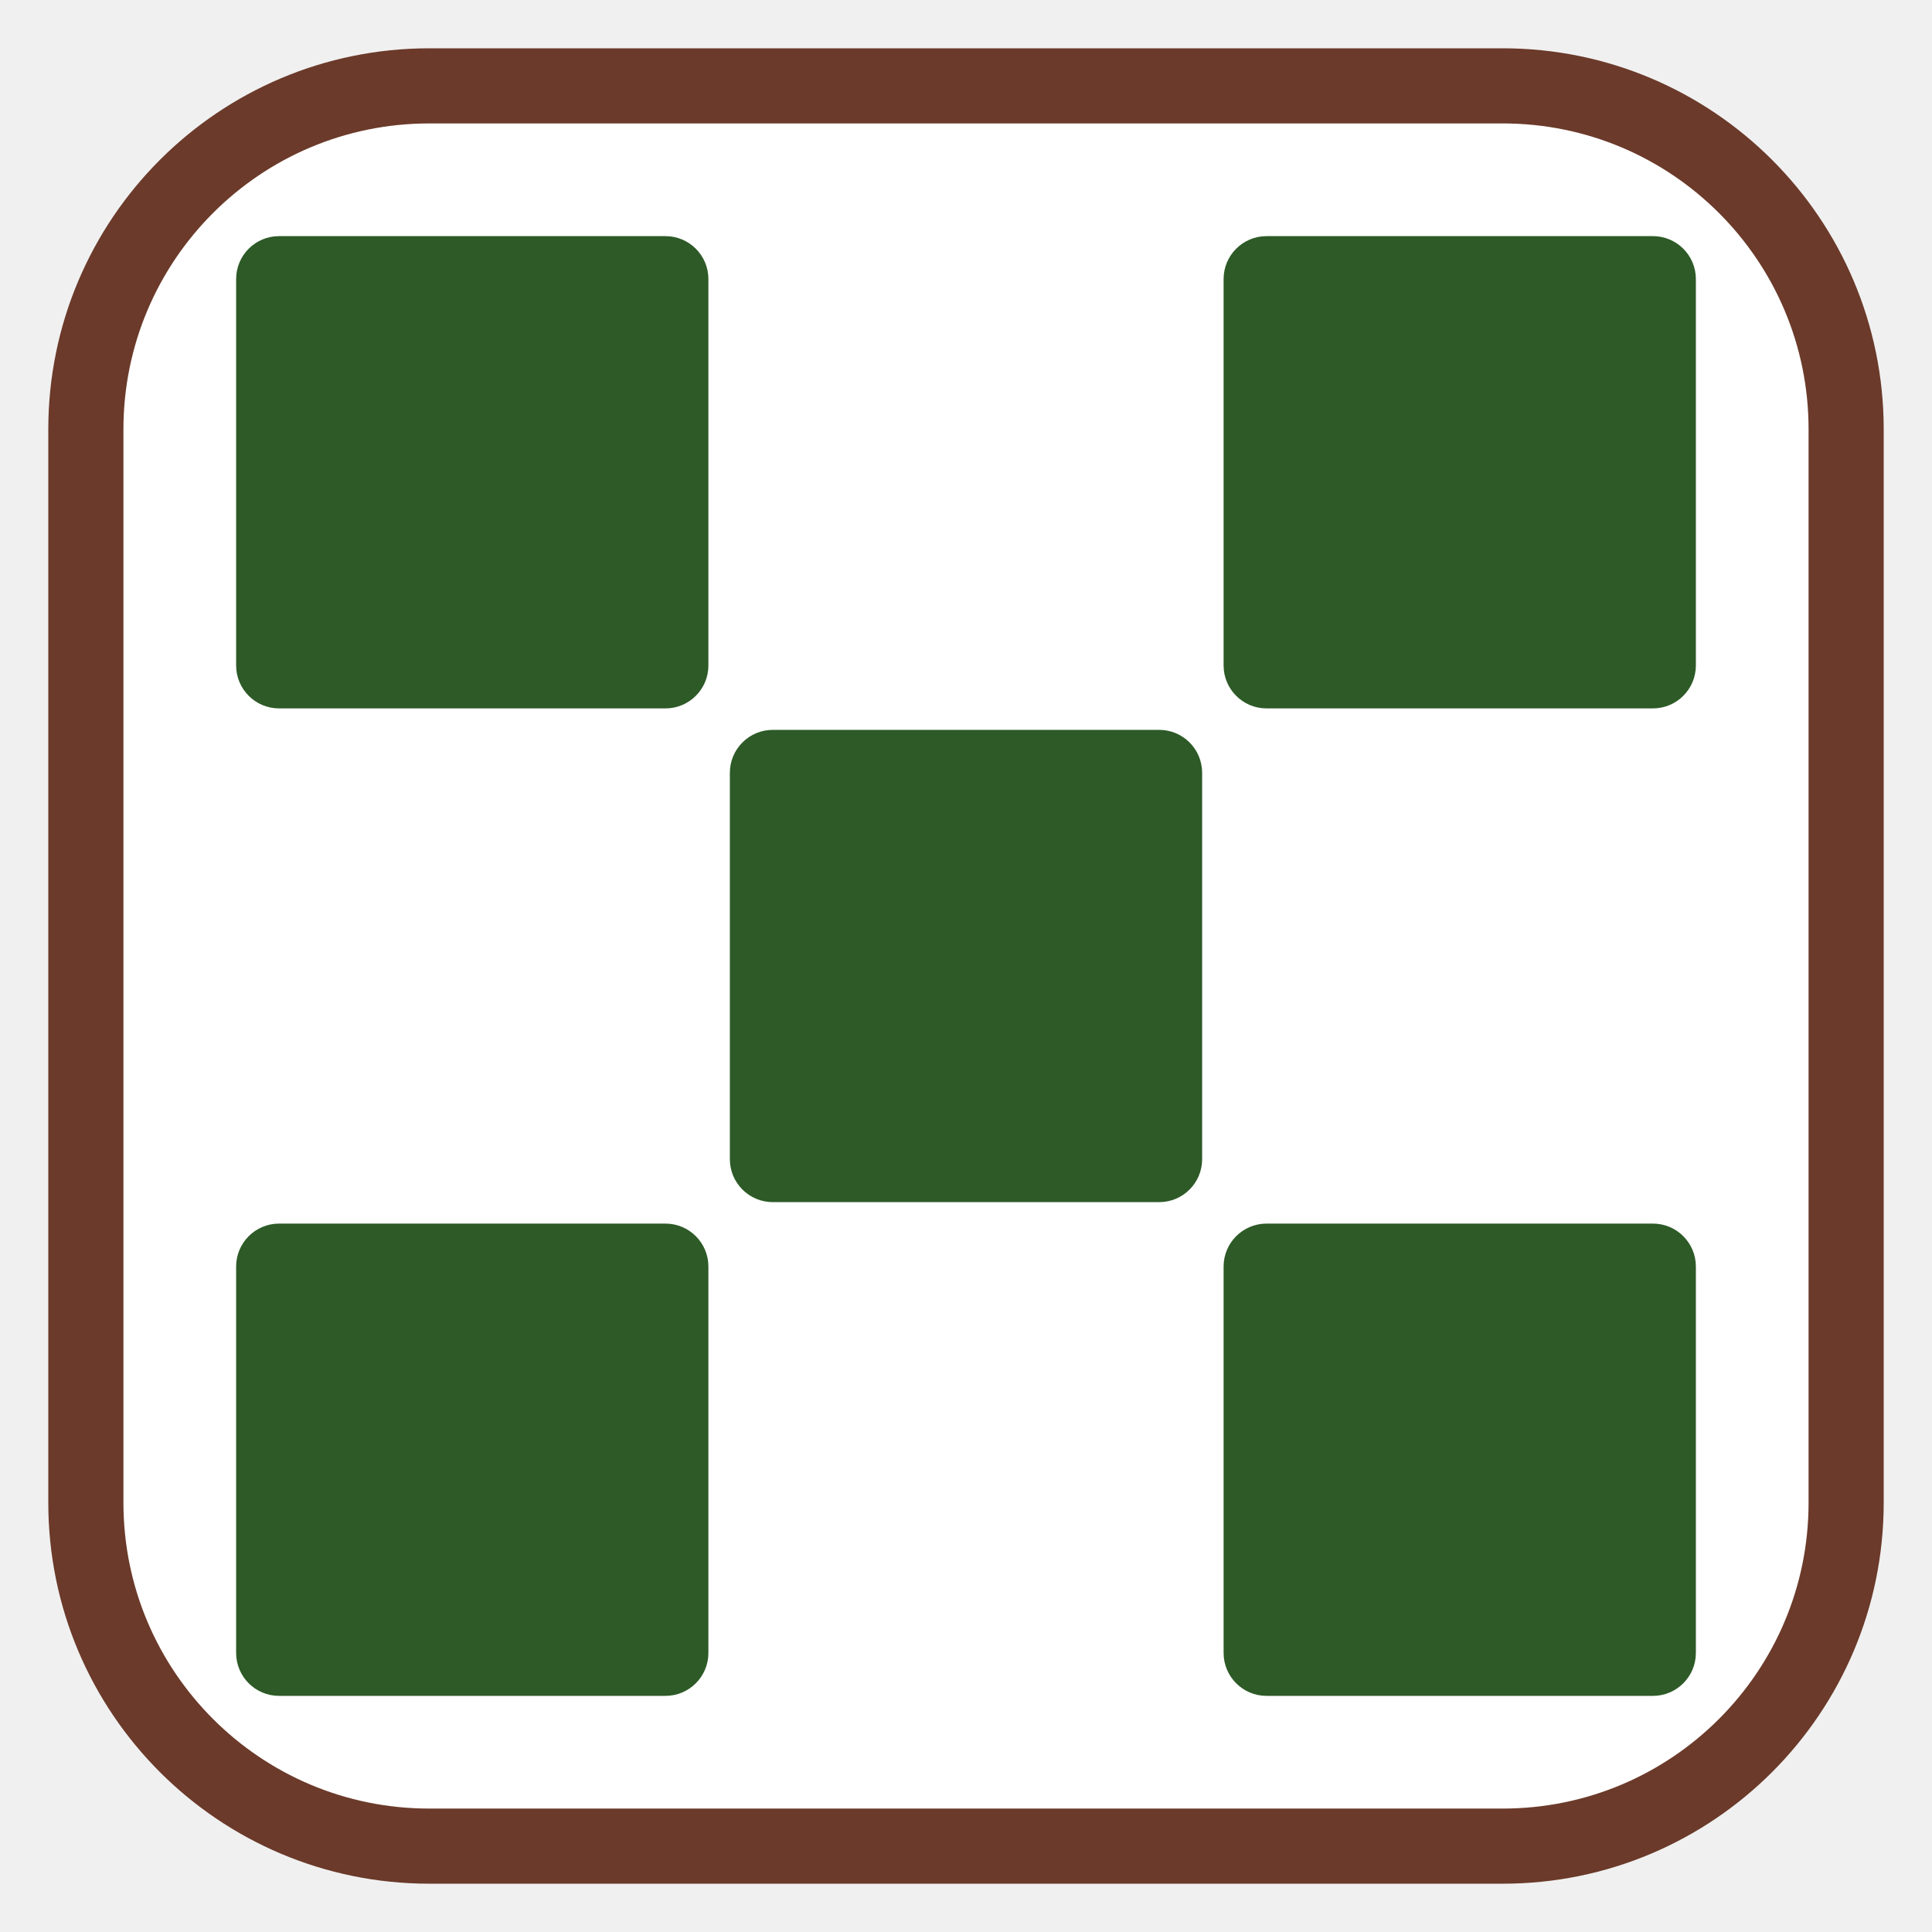
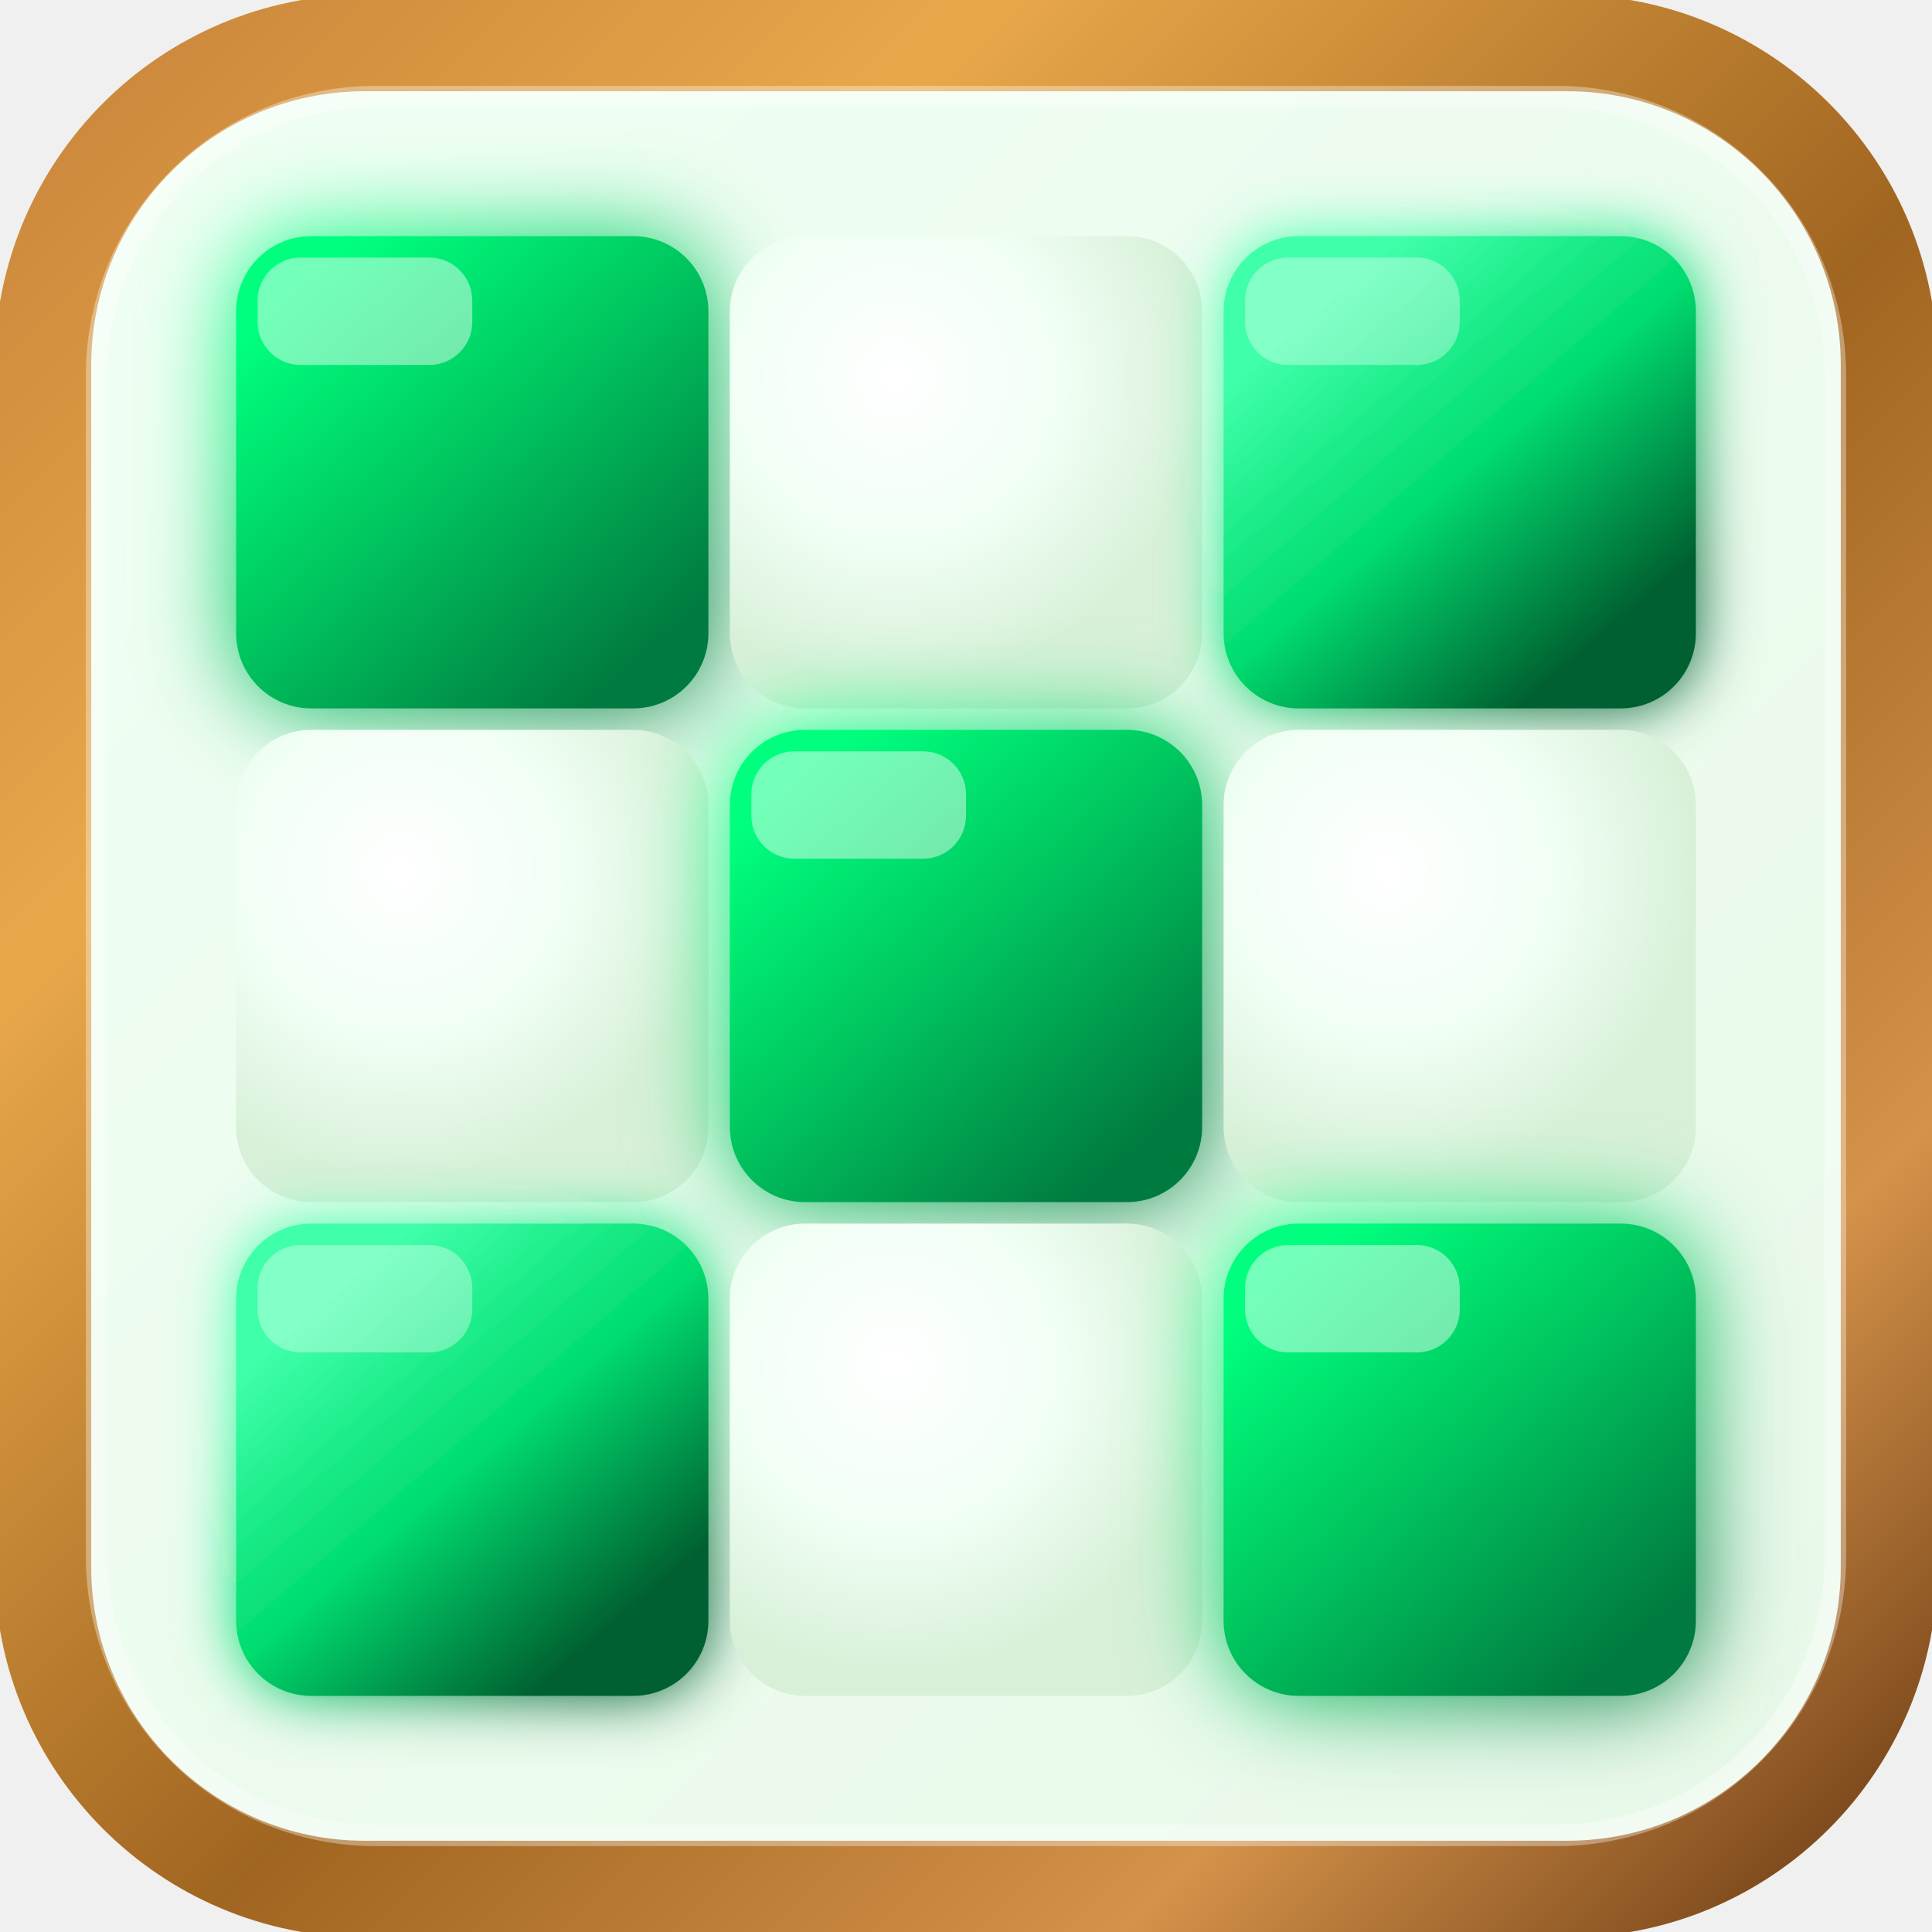
<svg xmlns="http://www.w3.org/2000/svg" viewBox="0 0 90 90" width="90" height="90">
-   <rect x="4" y="4" width="82" height="82" rx="16" ry="16" fill="white" stroke="#6b3a2a" stroke-width="3.5" />
-   <rect x="11" y="11" width="22" height="22" rx="2" fill="#2d5a27" />
-   <rect x="34" y="11" width="22" height="22" rx="2" fill="white" />
-   <rect x="57" y="11" width="22" height="22" rx="2" fill="#2d5a27" />
-   <rect x="11" y="34" width="22" height="22" rx="2" fill="white" />
-   <rect x="34" y="34" width="22" height="22" rx="2" fill="#2d5a27" />
-   <rect x="57" y="34" width="22" height="22" rx="2" fill="white" />
-   <rect x="11" y="57" width="22" height="22" rx="2" fill="#2d5a27" />
-   <rect x="34" y="57" width="22" height="22" rx="2" fill="white" />
-   <rect x="57" y="57" width="22" height="22" rx="2" fill="#2d5a27" />
+   <defs>
+     <linearGradient id="g_green" x1="15%" y1="10%" x2="85%" y2="90%">
+       <stop offset="0%" stop-color="#00ff7f" />
+       <stop offset="45%" stop-color="#00c860" />
+       <stop offset="100%" stop-color="#007a40" />
+     </linearGradient>
+     <linearGradient id="g_green2" x1="20%" y1="15%" x2="80%" y2="85%">
+       <stop offset="0%" stop-color="#40ffaa" />
+       <stop offset="50%" stop-color="#00dd70" />
+       <stop offset="100%" stop-color="#006030" />
+     </linearGradient>
+     <radialGradient id="g_shine" cx="35%" cy="30%" r="65%">
+       <stop offset="0%" stop-color="#ffffff" />
+       <stop offset="55%" stop-color="#f0fff4" />
+       <stop offset="100%" stop-color="#d8f0d8" />
+     </radialGradient>
+     <linearGradient id="g_border" x1="0%" y1="0%" x2="100%" y2="100%">
+       <stop offset="0%" stop-color="#c8843a" />
+       <stop offset="25%" stop-color="#e8a84a" />
+       <stop offset="55%" stop-color="#a06520" />
+       <stop offset="80%" stop-color="#d4924a" />
+       <stop offset="100%" stop-color="#6b3a12" />
+     </linearGradient>
+     <linearGradient id="g_bg" x1="0%" y1="0%" x2="100%" y2="100%">
+       <stop offset="0%" stop-color="#f0fff4" />
+       <stop offset="100%" stop-color="#e8f8e8" />
+     </linearGradient>
+     <filter id="glow" x="-30%" y="-30%" width="160%" height="160%">
+       <feGaussianBlur stdDeviation="2.2" result="blur" />
+       <feComposite in="SourceGraphic" in2="blur" operator="over" />
+     </filter>
+     <filter id="glow2" x="-25%" y="-25%" width="150%" height="150%">
+       <feGaussianBlur stdDeviation="1.4" result="blur" />
+       <feComposite in="SourceGraphic" in2="blur" operator="over" />
+     </filter>
+   </defs>
+   <rect x="2" y="2" width="86" height="86" rx="15" ry="15" fill="url(#g_bg)" />
+   <rect x="2" y="2" width="86" height="86" rx="15" ry="15" fill="none" stroke="url(#g_border)" stroke-width="4.5" />
+   <rect x="4.5" y="4.5" width="81" height="81" rx="13" ry="13" fill="none" stroke="rgba(255,255,255,0.35)" stroke-width="1" />
+   <rect x="11" y="11" width="22" height="22" rx="3.5" fill="url(#g_green)" filter="url(#glow)" />
+   <rect x="34" y="11" width="22" height="22" rx="3.5" fill="url(#g_shine)" />
+   <rect x="57" y="11" width="22" height="22" rx="3.5" fill="url(#g_green2)" filter="url(#glow2)" />
+   <rect x="11" y="34" width="22" height="22" rx="3.5" fill="url(#g_shine)" />
+   <rect x="34" y="34" width="22" height="22" rx="3.5" fill="url(#g_green)" filter="url(#glow)" />
+   <rect x="57" y="34" width="22" height="22" rx="3.5" fill="url(#g_shine)" />
+   <rect x="11" y="57" width="22" height="22" rx="3.5" fill="url(#g_green2)" filter="url(#glow2)" />
+   <rect x="34" y="57" width="22" height="22" rx="3.5" fill="url(#g_shine)" />
+   <rect x="57" y="57" width="22" height="22" rx="3.5" fill="url(#g_green)" filter="url(#glow)" />
+   <rect x="12" y="12" width="10" height="5" rx="2" fill="rgba(255,255,255,0.45)" />
+   <rect x="58" y="12" width="10" height="5" rx="2" fill="rgba(255,255,255,0.35)" />
+   <rect x="35" y="35" width="10" height="5" rx="2" fill="rgba(255,255,255,0.45)" />
+   <rect x="12" y="58" width="10" height="5" rx="2" fill="rgba(255,255,255,0.35)" />
+   <rect x="58" y="58" width="10" height="5" rx="2" fill="rgba(255,255,255,0.45)" />
</svg>
